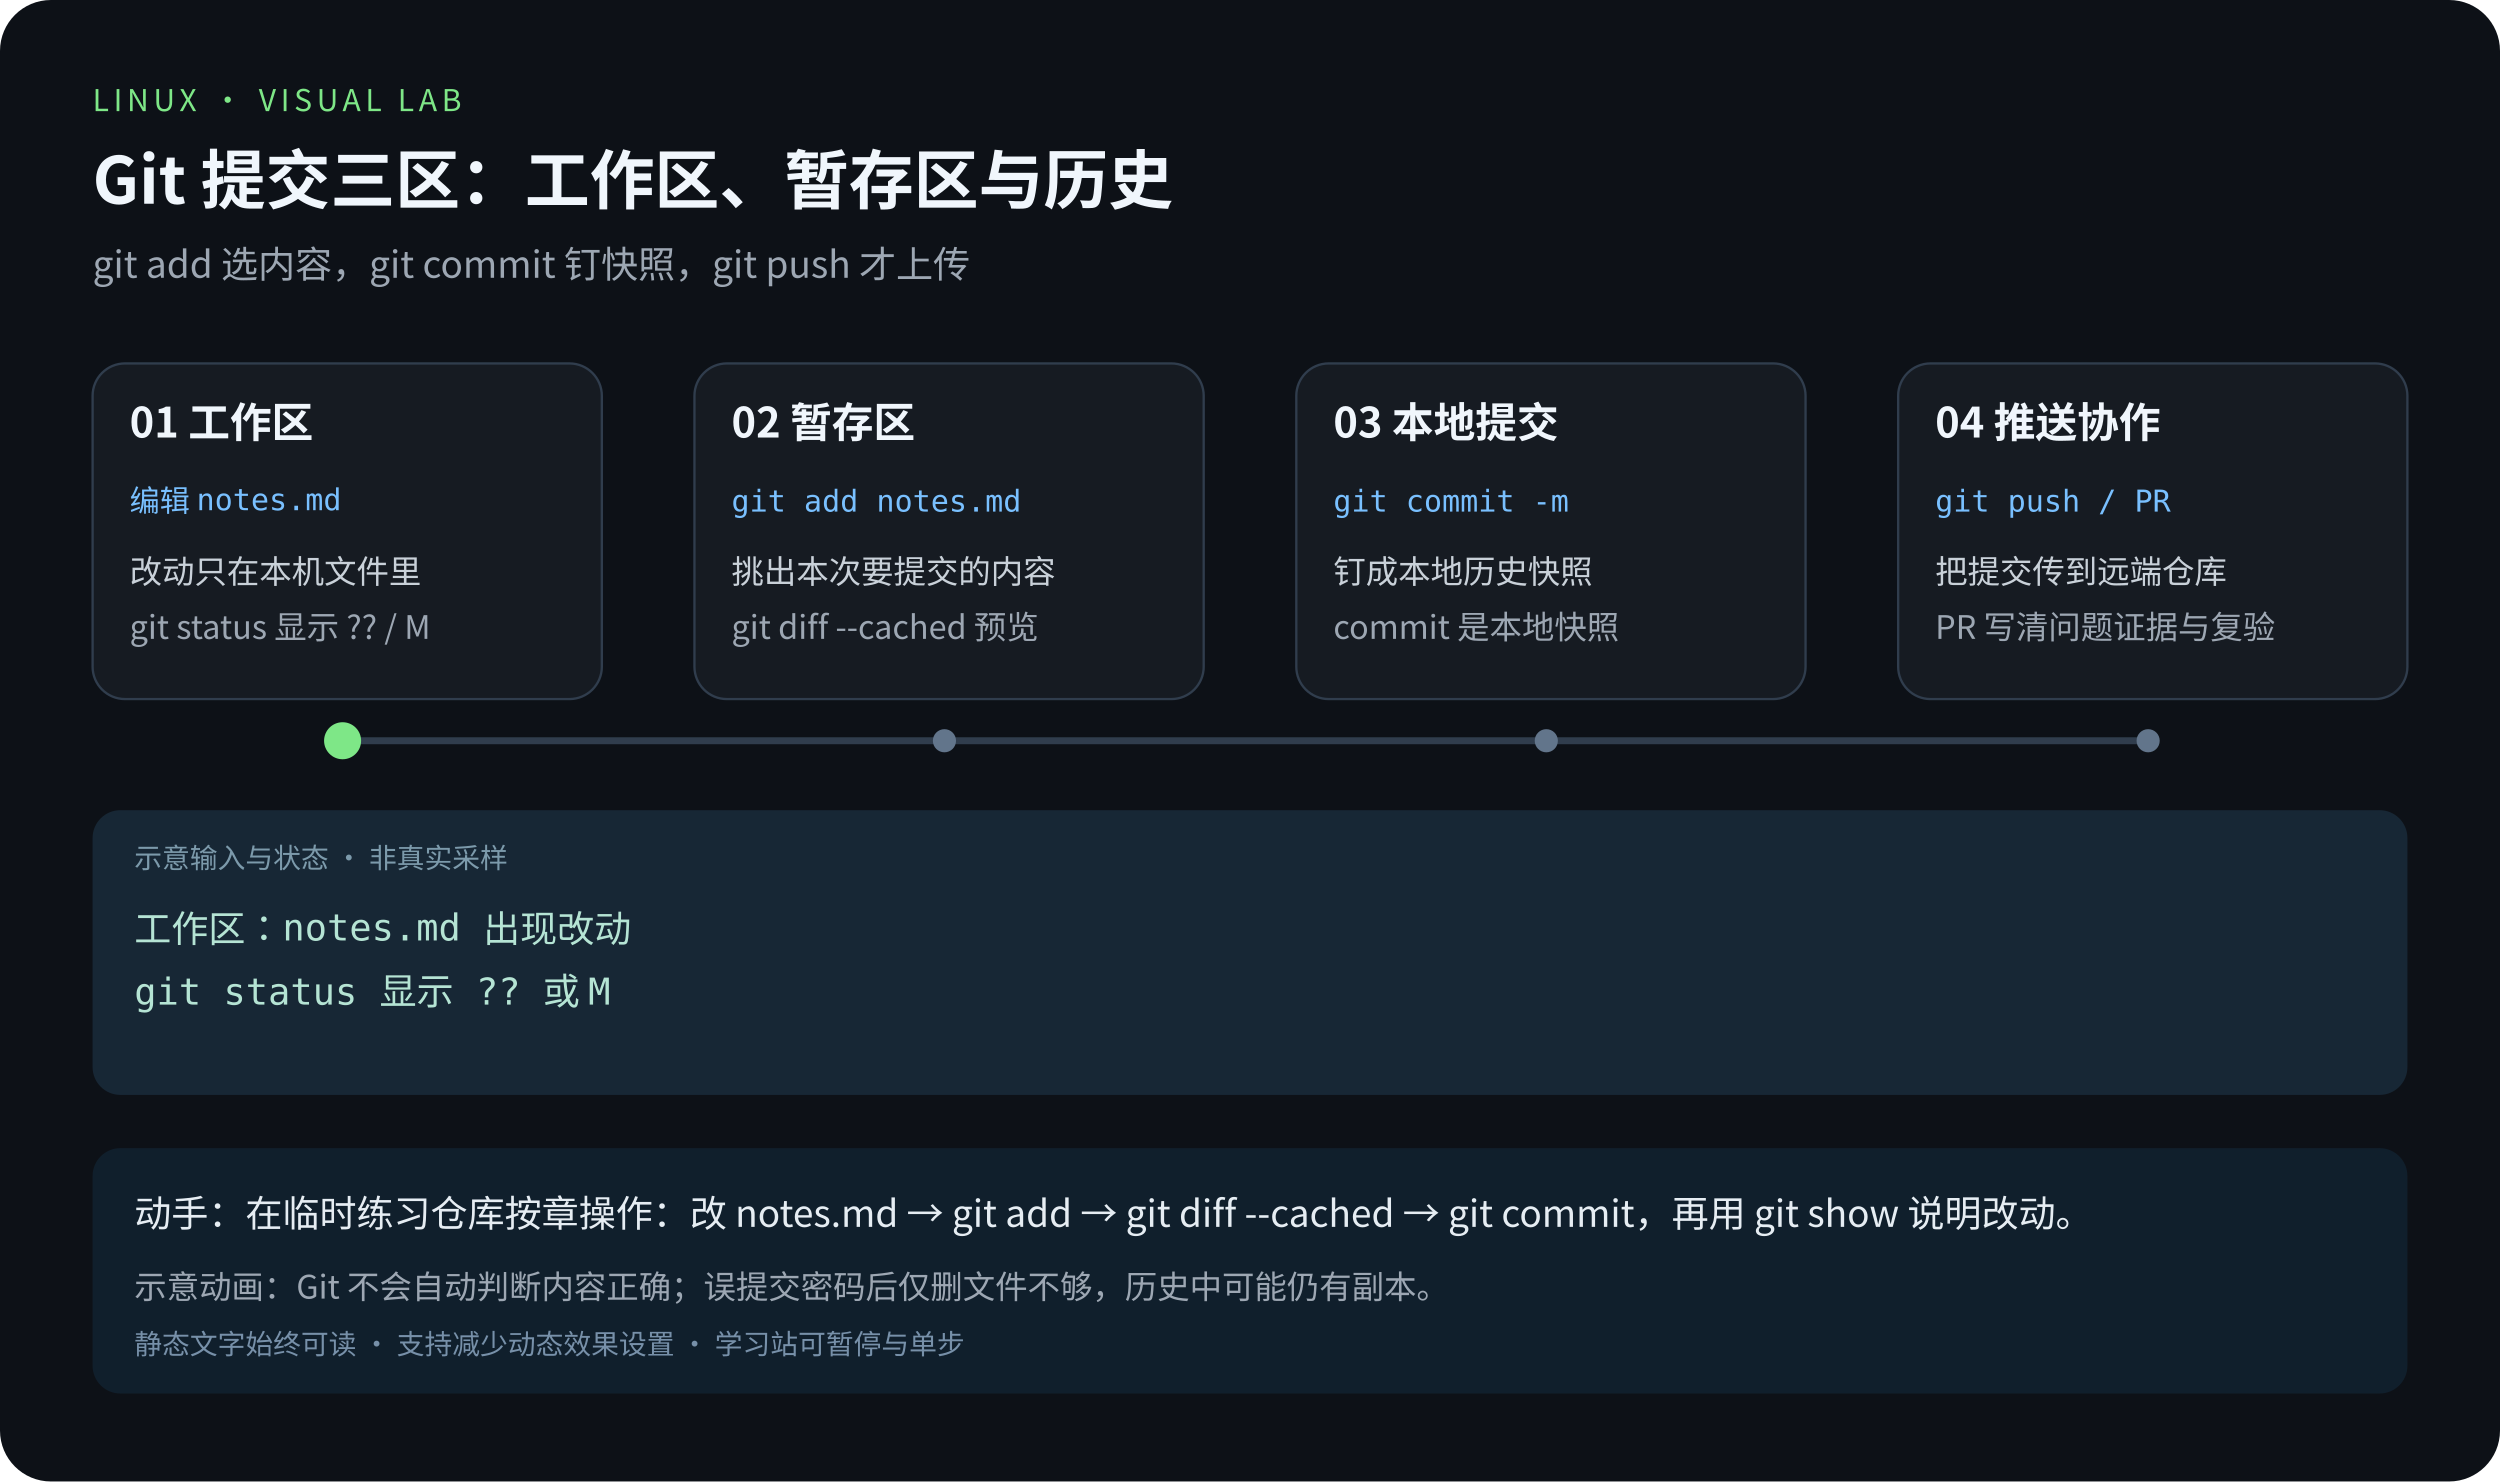
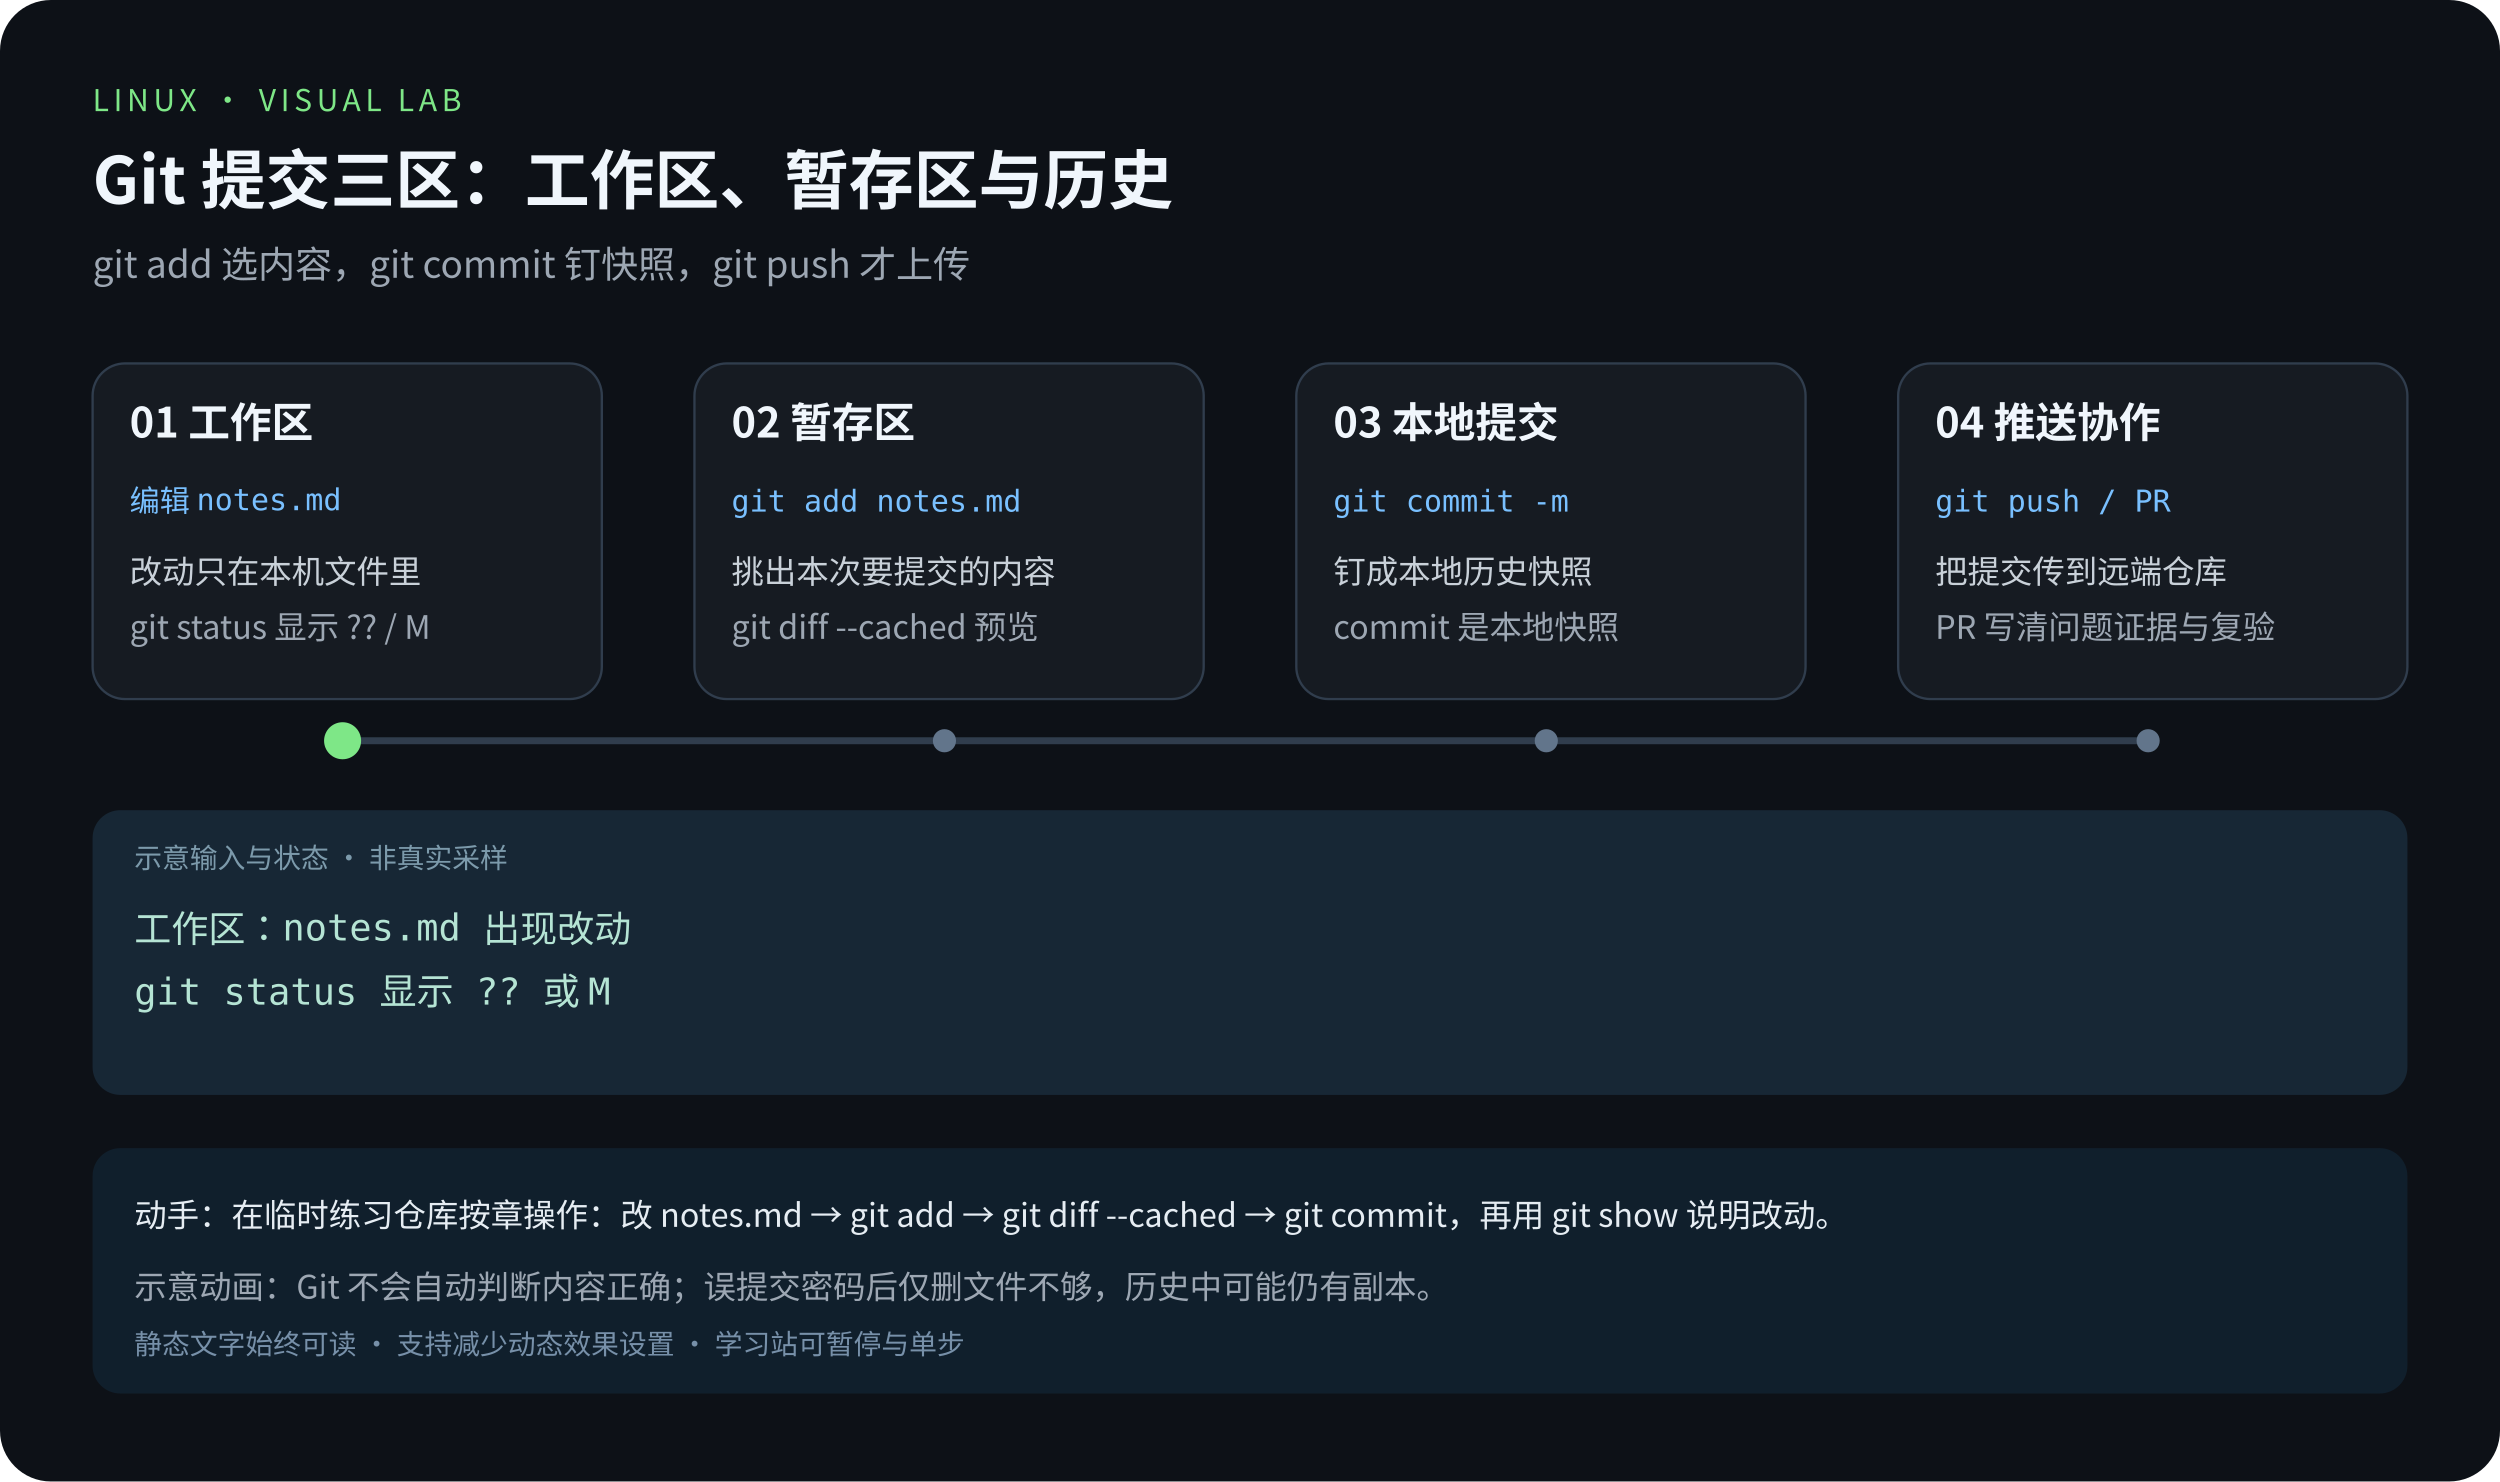
<svg xmlns="http://www.w3.org/2000/svg" width="1080" height="640" viewBox="0 0 1080 640" role="img" aria-labelledby="title desc">
  <style>
text{font-family:"Noto Sans CJK SC","Microsoft YaHei",sans-serif}
.code{font-family:Consolas,monospace}
.focus{opacity:0}
.output{opacity:0}.output.phase-0{opacity:1}
@keyframes step0{0%,24.9%{opacity:1}25%,100%{opacity:0}}.phase-0{animation:step0 12s linear 3}@keyframes step1{0%,24.9%{opacity:0}25%,49.9%{opacity:1}50%,100%{opacity:0}}.phase-1{animation:step1 12s linear 3}@keyframes step2{0%,49.9%{opacity:0}50%,74.9%{opacity:1}75%,100%{opacity:0}}.phase-2{animation:step2 12s linear 3}@keyframes step3{0%,74.9%{opacity:0}75%,100%{opacity:1}}.phase-3{animation:step3 12s linear 3}
@keyframes travel{0%,15%{transform:translateX(0)}25%,40%{transform:translateX(260px)}50%,65%{transform:translateX(520px)}75%,100%{transform:translateX(780px)}}
.token{animation:travel 12s ease-in-out 3}
@media (prefers-reduced-motion:reduce){.focus,.token,.output{animation:none}.token{display:none}}
</style>
  <rect width="1080" height="640" rx="22" fill="#0d1117" />
  <text x="40" y="48" fill="#7ee787" font-size="13" letter-spacing="2">LINUX · VISUAL LAB</text>
  <text x="40" y="88" fill="#f0f6fc" font-size="28" font-weight="bold">Git 提交三区：工作区、暂存区与历史</text>
  <text x="40" y="120" fill="#9da7b3" font-size="16">git add 选内容，git commit 钉快照，git push 才上传</text>
  <path d="M148 320 H928" fill="none" stroke="#303d4d" stroke-width="3" />
  <g>
    <rect x="40" y="157" width="220" height="145" rx="14" fill="#161b22" stroke="#303d4d" />
    <rect class="focus phase-0" x="40" y="157" width="220" height="145" rx="14" fill="none" stroke="#58a6ff" stroke-width="3" />
    <text x="56" y="189" fill="#f0f6fc" font-size="18" font-weight="bold">01 工作区</text>
    <text class="code" x="56" y="221" fill="#79c0ff" font-size="13">编辑 notes.md</text>
    <text x="56" y="252" fill="#c9d1d9" font-size="14">改动只在本机文件里</text>
    <text x="56" y="276" fill="#9da7b3" font-size="14">git status 显示 ?? / M</text>
    <circle cx="148" cy="320" r="5" fill="#62758b" />
  </g>
  <g>
    <rect x="300" y="157" width="220" height="145" rx="14" fill="#161b22" stroke="#303d4d" />
    <rect class="focus phase-1" x="300" y="157" width="220" height="145" rx="14" fill="none" stroke="#58a6ff" stroke-width="3" />
    <text x="316" y="189" fill="#f0f6fc" font-size="18" font-weight="bold">02 暂存区</text>
    <text class="code" x="316" y="221" fill="#79c0ff" font-size="13">git add notes.md</text>
    <text x="316" y="252" fill="#c9d1d9" font-size="14">挑出本次要提交的内容</text>
    <text x="316" y="276" fill="#9da7b3" font-size="14">git diff --cached 预览</text>
    <circle cx="408" cy="320" r="5" fill="#62758b" />
  </g>
  <g>
    <rect x="560" y="157" width="220" height="145" rx="14" fill="#161b22" stroke="#303d4d" />
    <rect class="focus phase-2" x="560" y="157" width="220" height="145" rx="14" fill="none" stroke="#58a6ff" stroke-width="3" />
    <text x="576" y="189" fill="#f0f6fc" font-size="18" font-weight="bold">03 本地提交</text>
    <text class="code" x="576" y="221" fill="#79c0ff" font-size="13">git commit -m</text>
    <text x="576" y="252" fill="#c9d1d9" font-size="14">钉成本地历史快照</text>
    <text x="576" y="276" fill="#9da7b3" font-size="14">commit 是本地快照</text>
    <circle cx="668" cy="320" r="5" fill="#62758b" />
  </g>
  <g>
    <rect x="820" y="157" width="220" height="145" rx="14" fill="#161b22" stroke="#303d4d" />
    <rect class="focus phase-3" x="820" y="157" width="220" height="145" rx="14" fill="none" stroke="#58a6ff" stroke-width="3" />
    <text x="836" y="189" fill="#f0f6fc" font-size="18" font-weight="bold">04 推送协作</text>
    <text class="code" x="836" y="221" fill="#79c0ff" font-size="13">git push / PR</text>
    <text x="836" y="252" fill="#c9d1d9" font-size="14">把提交传到远端仓库</text>
    <text x="836" y="276" fill="#9da7b3" font-size="14">PR 写清问题证据与复验</text>
    <circle cx="928" cy="320" r="5" fill="#62758b" />
  </g>
  <rect x="40" y="350" width="1000" height="123" rx="12" fill="#172735" />
  <text x="58" y="375" fill="#7c9aab" font-size="12">示意输入与状态 · 非真实采样</text>
  <g class="output phase-0">
    <text class="code" x="58" y="407" fill="#b5e4d4" font-size="16">工作区：notes.md 出现改动</text>
    <text class="code" x="58" y="434" fill="#b5e4d4" font-size="16">git status 显示 ?? 或 M</text>
  </g>
  <g class="output phase-1">
    <text class="code" x="58" y="407" fill="#b5e4d4" font-size="16">git add → 暂存区</text>
    <text class="code" x="58" y="434" fill="#b5e4d4" font-size="16">git diff --cached 预览本次提交</text>
  </g>
  <g class="output phase-2">
    <text class="code" x="58" y="407" fill="#b5e4d4" font-size="16">git commit → 本地历史多一条快照</text>
    <text class="code" x="58" y="434" fill="#b5e4d4" font-size="16">commit 是本地快照，push 才上传</text>
  </g>
  <g class="output phase-3">
    <text class="code" x="58" y="407" fill="#b5e4d4" font-size="16">git push → 远端仓库</text>
    <text class="code" x="58" y="434" fill="#b5e4d4" font-size="16">PR 描述写清问题、修改、证据、验证</text>
  </g>
  <circle class="token" cx="148" cy="320" r="8" fill="#7ee787" />
  <rect x="40" y="496" width="1000" height="106" rx="12" fill="#101f2c" />
-   <text x="58" y="530" fill="#e6edf3" font-size="16">动手：在临时练习仓库按章操作：改 notes.md → git add → git diff --cached → git commit，再用 git show 说明改动。</text>
+   <text x="58" y="530" fill="#e6edf3" font-size="14">动手：在临时练习仓库按章操作：改 notes.md → git add → git diff --cached → git commit，再用 git show 说明改动。</text>
  <text x="58" y="561" fill="#9da7b3" font-size="14">示意动画：Git 不会自动判断内容正确；误提交密码后仅删文件不够，历史中可能仍有副本。</text>
  <text x="58" y="585" fill="#7790a9" font-size="12">静态文字始终可读 · 支持减少动态效果设置 · 学习站可暂停与单步</text>
</svg>
